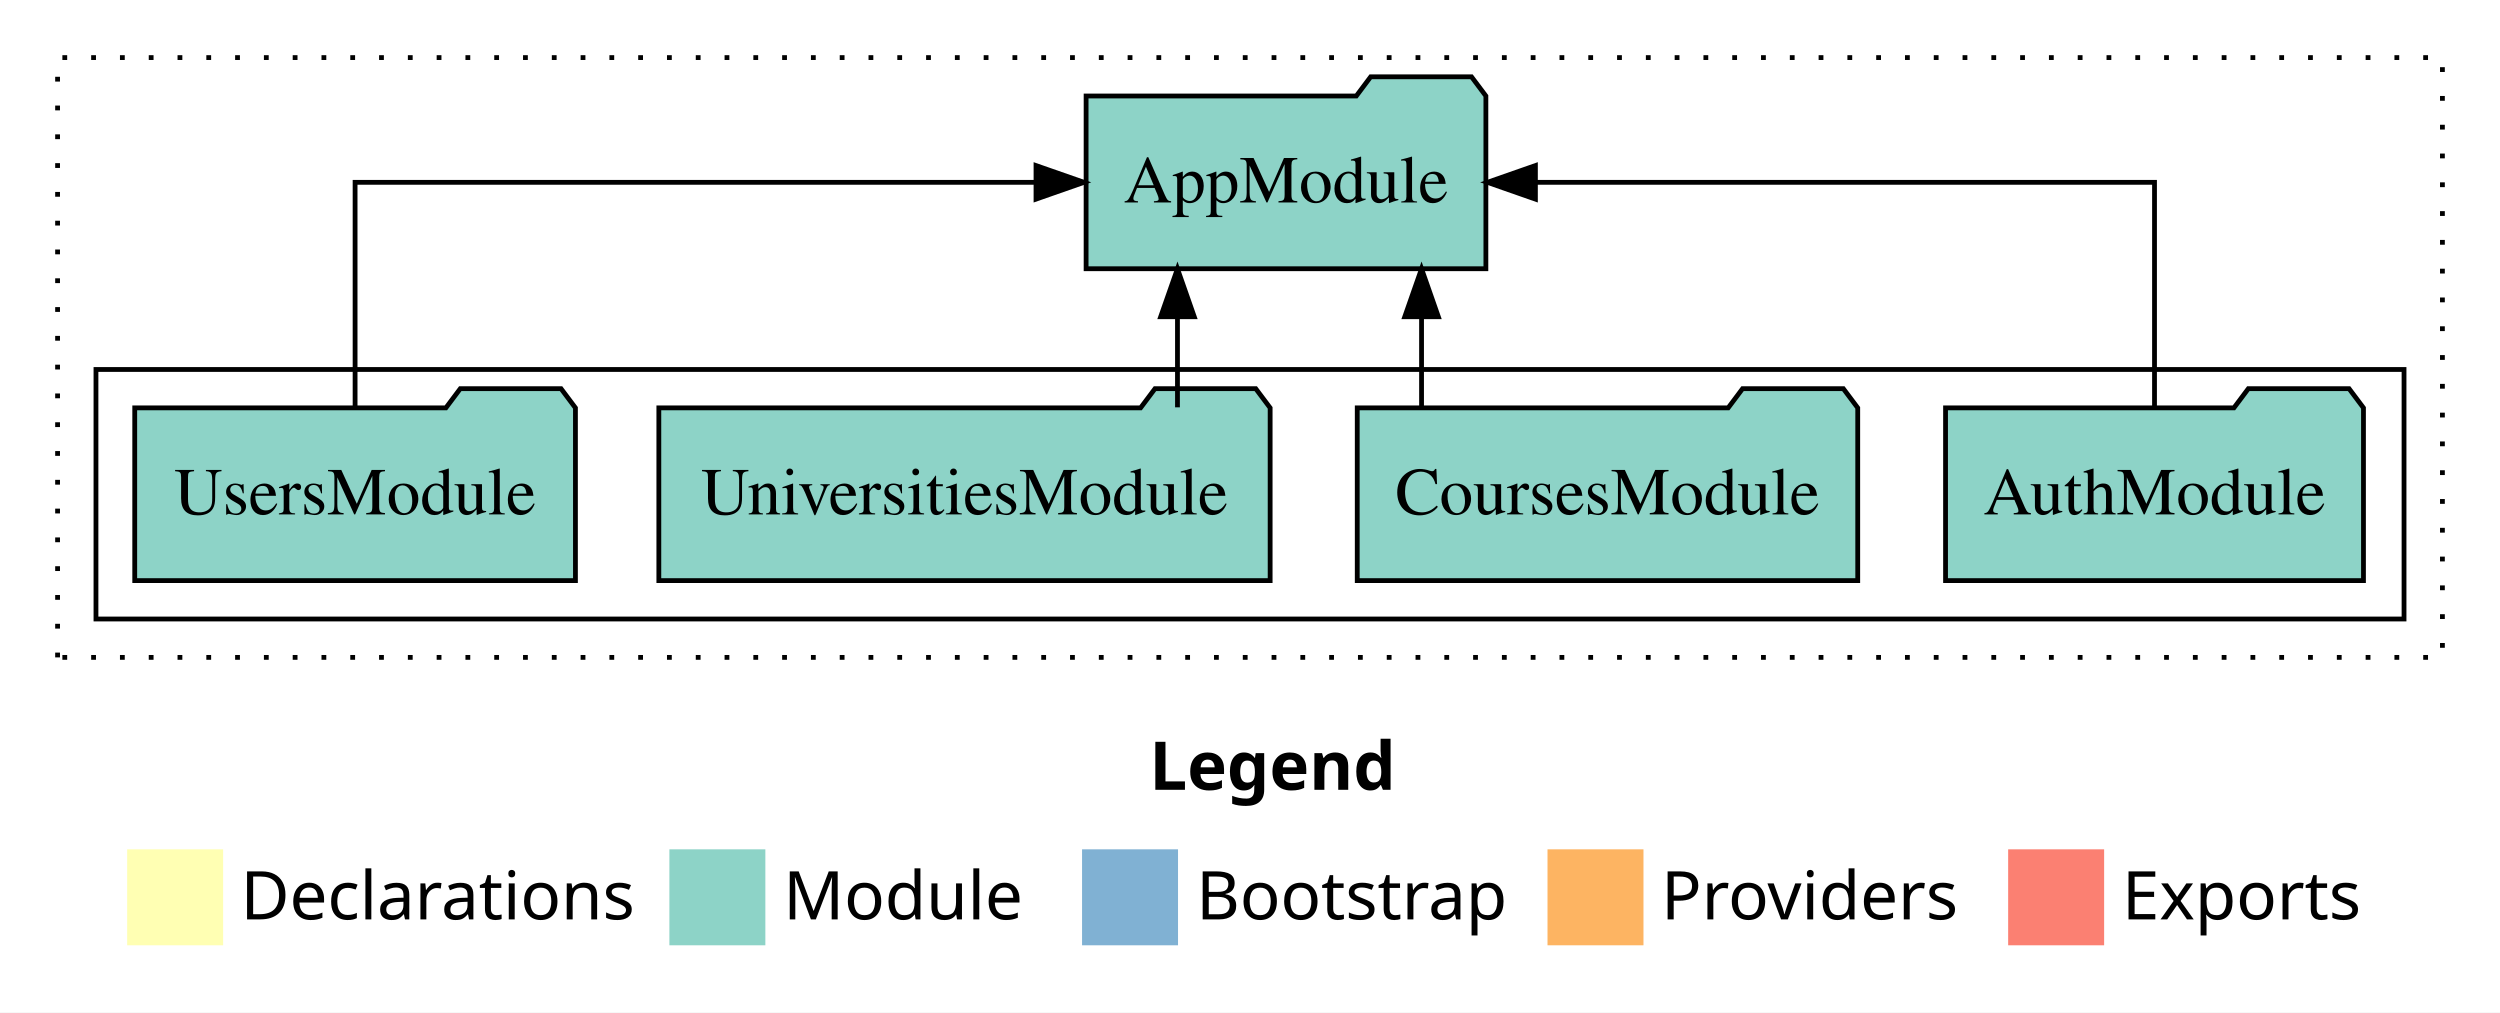
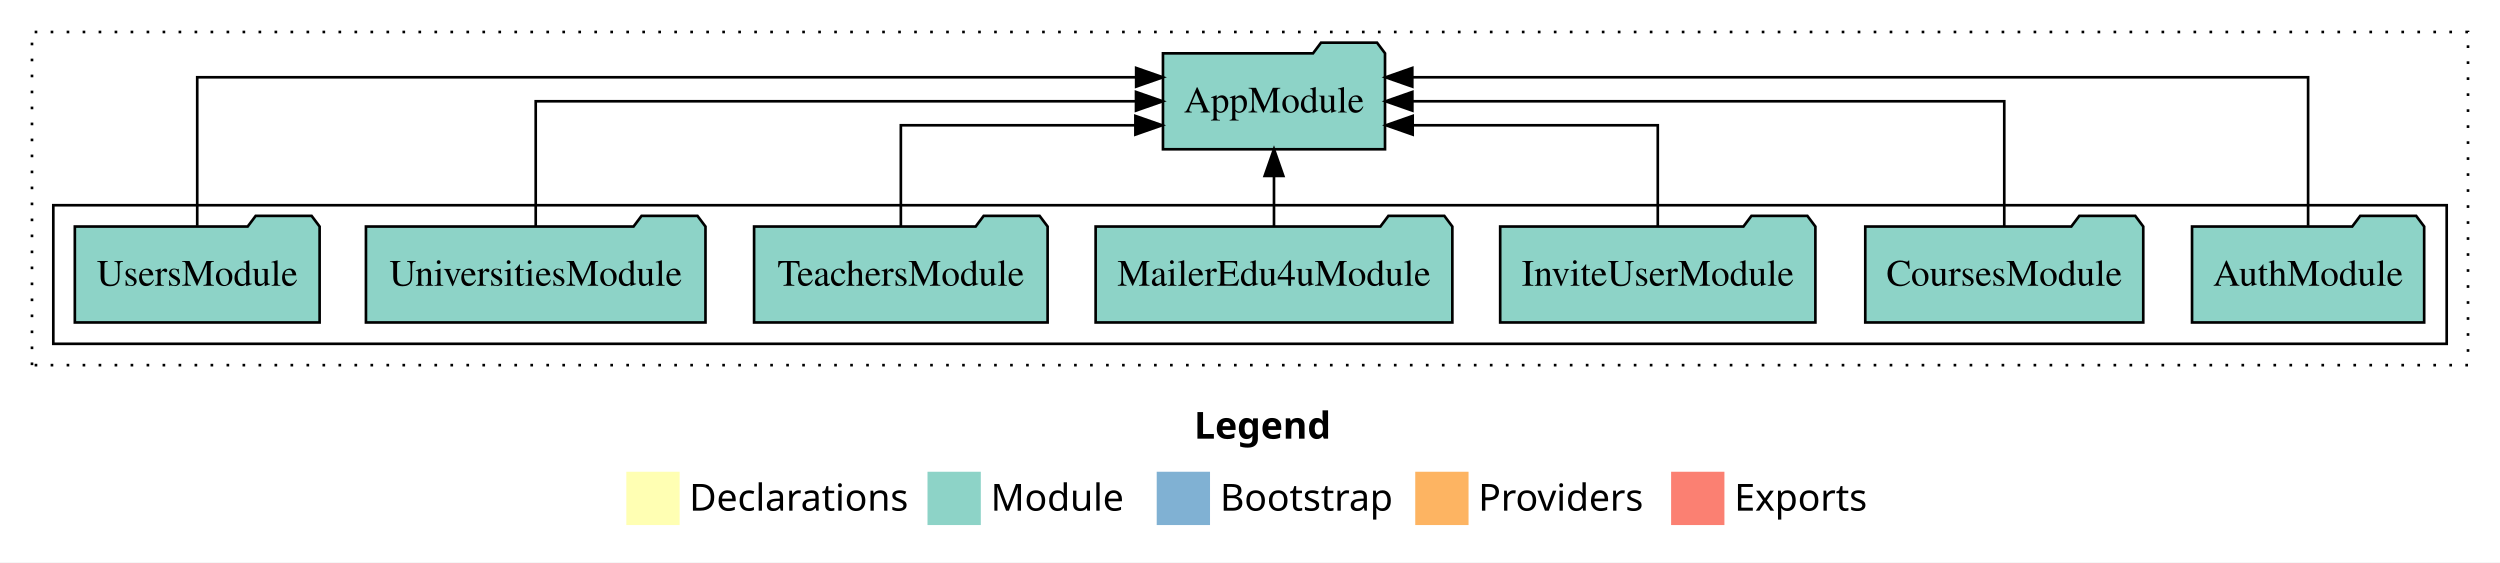
- <svg xmlns="http://www.w3.org/2000/svg" width="521pt" height="211pt" viewBox="0.00 0.00 521.00 211.00">
+ <svg xmlns="http://www.w3.org/2000/svg" width="938pt" height="211pt" viewBox="0.00 0.00 938.00 211.00">
  <g id="graph0" class="graph" transform="scale(1 1) rotate(0) translate(4 207)">
-     <polygon fill="#ffffff" stroke="transparent" points="-4,4 -4,-207 517,-207 517,4 -4,4" />
-     <text text-anchor="start" x="235.509" y="-42.4" font-family="sans-serif" font-weight="bold" font-size="14.00" fill="#000000">Legend</text>
-     <polygon fill="#ffffb3" stroke="transparent" points="22.5,-10 22.5,-30 42.5,-30 42.5,-10 22.5,-10" />
-     <text text-anchor="start" x="46.129" y="-15.4" font-family="sans-serif" font-size="14.00" fill="#000000">  Declarations</text>
-     <polygon fill="#8dd3c7" stroke="transparent" points="135.5,-10 135.5,-30 155.5,-30 155.5,-10 135.5,-10" />
-     <text text-anchor="start" x="159.225" y="-15.4" font-family="sans-serif" font-size="14.00" fill="#000000">  Module</text>
-     <polygon fill="#80b1d3" stroke="transparent" points="221.5,-10 221.5,-30 241.5,-30 241.5,-10 221.5,-10" />
-     <text text-anchor="start" x="245.281" y="-15.4" font-family="sans-serif" font-size="14.00" fill="#000000">  Bootstrap</text>
-     <polygon fill="#fdb462" stroke="transparent" points="318.5,-10 318.5,-30 338.5,-30 338.5,-10 318.5,-10" />
-     <text text-anchor="start" x="342.173" y="-15.4" font-family="sans-serif" font-size="14.00" fill="#000000">  Providers</text>
-     <polygon fill="#fb8072" stroke="transparent" points="414.5,-10 414.5,-30 434.5,-30 434.5,-10 414.5,-10" />
-     <text text-anchor="start" x="438.226" y="-15.4" font-family="sans-serif" font-size="14.00" fill="#000000">  Exports</text>
+     <polygon fill="#ffffff" stroke="transparent" points="-4,4 -4,-207 934,-207 934,4 -4,4" />
+     <text text-anchor="start" x="444.009" y="-42.4" font-family="sans-serif" font-weight="bold" font-size="14.00" fill="#000000">Legend</text>
+     <polygon fill="#ffffb3" stroke="transparent" points="231,-10 231,-30 251,-30 251,-10 231,-10" />
+     <text text-anchor="start" x="254.629" y="-15.4" font-family="sans-serif" font-size="14.00" fill="#000000">  Declarations</text>
+     <polygon fill="#8dd3c7" stroke="transparent" points="344,-10 344,-30 364,-30 364,-10 344,-10" />
+     <text text-anchor="start" x="367.725" y="-15.4" font-family="sans-serif" font-size="14.00" fill="#000000">  Module</text>
+     <polygon fill="#80b1d3" stroke="transparent" points="430,-10 430,-30 450,-30 450,-10 430,-10" />
+     <text text-anchor="start" x="453.781" y="-15.4" font-family="sans-serif" font-size="14.00" fill="#000000">  Bootstrap</text>
+     <polygon fill="#fdb462" stroke="transparent" points="527,-10 527,-30 547,-30 547,-10 527,-10" />
+     <text text-anchor="start" x="550.673" y="-15.4" font-family="sans-serif" font-size="14.00" fill="#000000">  Providers</text>
+     <polygon fill="#fb8072" stroke="transparent" points="623,-10 623,-30 643,-30 643,-10 623,-10" />
+     <text text-anchor="start" x="646.726" y="-15.4" font-family="sans-serif" font-size="14.00" fill="#000000">  Exports</text>
    <g id="clust1" class="cluster">
-       <polygon fill="none" stroke="#000000" stroke-dasharray="1,5" points="8,-70 8,-195 505,-195 505,-70 8,-70" />
+       <polygon fill="none" stroke="#000000" stroke-dasharray="1,5" points="8,-70 8,-195 922,-195 922,-70 8,-70" />
    </g>
    <g id="clust3" class="cluster">
-       <polygon fill="none" stroke="#000000" points="16,-78 16,-130 497,-130 497,-78 16,-78" />
+       <polygon fill="none" stroke="#000000" points="16,-78 16,-130 914,-130 914,-78 16,-78" />
    </g>
    <g id="node1" class="node">
-       <polygon fill="#8dd3c7" stroke="#000000" points="488.548,-122 485.548,-126 464.548,-126 461.548,-122 401.452,-122 401.452,-86 488.548,-86 488.548,-122" />
-       <text text-anchor="middle" x="445" y="-99.8" font-family="Times,serif" font-size="14.00" fill="#000000">AuthModule</text>
+       <polygon fill="#8dd3c7" stroke="#000000" points="905.548,-122 902.548,-126 881.548,-126 878.548,-122 818.452,-122 818.452,-86 905.548,-86 905.548,-122" />
+       <text text-anchor="middle" x="862" y="-99.8" font-family="Times,serif" font-size="14.00" fill="#000000">AuthModule</text>
+     </g>
+     <g id="node8" class="node">
+       <polygon fill="#8dd3c7" stroke="#000000" points="515.657,-187 512.657,-191 491.657,-191 488.657,-187 432.343,-187 432.343,-151 515.657,-151 515.657,-187" />
+       <text text-anchor="middle" x="474" y="-164.8" font-family="Times,serif" font-size="14.00" fill="#000000">AppModule</text>
+     </g>
+     <g id="edge1" class="edge">
+       <path fill="none" stroke="#000000" d="M862,-122.292C862,-144.206 862,-178 862,-178 862,-178 525.891,-178 525.891,-178" />
+       <polygon fill="#000000" stroke="#000000" points="525.891,-174.5 515.891,-178 525.891,-181.5 525.891,-174.5" />
+     </g>
+     <g id="node2" class="node">
+       <polygon fill="#8dd3c7" stroke="#000000" points="800.151,-122 797.151,-126 776.151,-126 773.151,-122 695.849,-122 695.849,-86 800.151,-86 800.151,-122" />
+       <text text-anchor="middle" x="748" y="-99.8" font-family="Times,serif" font-size="14.00" fill="#000000">CoursesModule</text>
+     </g>
+     <g id="edge2" class="edge">
+       <path fill="none" stroke="#000000" d="M748,-122.106C748,-141.339 748,-169 748,-169 748,-169 525.913,-169 525.913,-169" />
+       <polygon fill="#000000" stroke="#000000" points="525.913,-165.5 515.913,-169 525.913,-172.5 525.913,-165.5" />
+     </g>
+     <g id="node3" class="node">
+       <polygon fill="#8dd3c7" stroke="#000000" points="677.133,-122 674.133,-126 653.133,-126 650.133,-122 558.867,-122 558.867,-86 677.133,-86 677.133,-122" />
+       <text text-anchor="middle" x="618" y="-99.8" font-family="Times,serif" font-size="14.00" fill="#000000">InviteUserModule</text>
+     </g>
+     <g id="edge3" class="edge">
+       <path fill="none" stroke="#000000" d="M618,-122.027C618,-138.398 618,-160 618,-160 618,-160 526.038,-160 526.038,-160" />
+       <polygon fill="#000000" stroke="#000000" points="526.038,-156.5 516.038,-160 526.038,-163.5 526.038,-156.5" />
+     </g>
+     <g id="node4" class="node">
+       <polygon fill="#8dd3c7" stroke="#000000" points="540.919,-122 537.919,-126 516.919,-126 513.919,-122 407.081,-122 407.081,-86 540.919,-86 540.919,-122" />
+       <text text-anchor="middle" x="474" y="-99.8" font-family="Times,serif" font-size="14.00" fill="#000000">MailerEdu4uModule</text>
+     </g>
+     <g id="edge4" class="edge">
+       <path fill="none" stroke="#000000" d="M474,-122.106C474,-122.106 474,-140.991 474,-140.991" />
+       <polygon fill="#000000" stroke="#000000" points="470.5,-140.991 474,-150.991 477.5,-140.991 470.5,-140.991" />
    </g>
    <g id="node5" class="node">
-       <polygon fill="#8dd3c7" stroke="#000000" points="305.657,-187 302.657,-191 281.657,-191 278.657,-187 222.343,-187 222.343,-151 305.657,-151 305.657,-187" />
-       <text text-anchor="middle" x="264" y="-164.8" font-family="Times,serif" font-size="14.00" fill="#000000">AppModule</text>
+       <polygon fill="#8dd3c7" stroke="#000000" points="389.066,-122 386.066,-126 365.066,-126 362.066,-122 278.934,-122 278.934,-86 389.066,-86 389.066,-122" />
+       <text text-anchor="middle" x="334" y="-99.8" font-family="Times,serif" font-size="14.00" fill="#000000">TeachersModule</text>
    </g>
-     <g id="edge1" class="edge">
-       <path fill="none" stroke="#000000" d="M445,-122.106C445,-141.339 445,-169 445,-169 445,-169 315.98,-169 315.98,-169" />
-       <polygon fill="#000000" stroke="#000000" points="315.98,-165.5 305.98,-169 315.98,-172.5 315.98,-165.5" />
+     <g id="edge5" class="edge">
+       <path fill="none" stroke="#000000" d="M334,-122.027C334,-138.398 334,-160 334,-160 334,-160 421.995,-160 421.995,-160" />
+       <polygon fill="#000000" stroke="#000000" points="421.995,-163.5 431.995,-160 421.995,-156.5 421.995,-163.5" />
    </g>
-     <g id="node2" class="node">
-       <polygon fill="#8dd3c7" stroke="#000000" points="383.151,-122 380.151,-126 359.151,-126 356.151,-122 278.849,-122 278.849,-86 383.151,-86 383.151,-122" />
-       <text text-anchor="middle" x="331" y="-99.8" font-family="Times,serif" font-size="14.00" fill="#000000">CoursesModule</text>
-     </g>
-     <g id="edge2" class="edge">
-       <path fill="none" stroke="#000000" d="M292.251,-122.106C292.251,-122.106 292.251,-140.991 292.251,-140.991" />
-       <polygon fill="#000000" stroke="#000000" points="288.752,-140.991 292.251,-150.991 295.752,-140.991 288.752,-140.991" />
-     </g>
-     <g id="node3" class="node">
+     <g id="node6" class="node">
      <polygon fill="#8dd3c7" stroke="#000000" points="260.698,-122 257.698,-126 236.698,-126 233.698,-122 133.302,-122 133.302,-86 260.698,-86 260.698,-122" />
      <text text-anchor="middle" x="197" y="-99.8" font-family="Times,serif" font-size="14.00" fill="#000000">UniversitiesModule</text>
    </g>
-     <g id="edge3" class="edge">
-       <path fill="none" stroke="#000000" d="M241.385,-122.106C241.385,-122.106 241.385,-140.991 241.385,-140.991" />
-       <polygon fill="#000000" stroke="#000000" points="237.885,-140.991 241.385,-150.991 244.885,-140.991 237.885,-140.991" />
+     <g id="edge6" class="edge">
+       <path fill="none" stroke="#000000" d="M197,-122.106C197,-141.339 197,-169 197,-169 197,-169 422.23,-169 422.23,-169" />
+       <polygon fill="#000000" stroke="#000000" points="422.23,-172.5 432.23,-169 422.23,-165.5 422.23,-172.5" />
    </g>
-     <g id="node4" class="node">
+     <g id="node7" class="node">
      <polygon fill="#8dd3c7" stroke="#000000" points="115.922,-122 112.922,-126 91.922,-126 88.922,-122 24.078,-122 24.078,-86 115.922,-86 115.922,-122" />
      <text text-anchor="middle" x="70" y="-99.8" font-family="Times,serif" font-size="14.00" fill="#000000">UsersModule</text>
    </g>
-     <g id="edge4" class="edge">
-       <path fill="none" stroke="#000000" d="M70,-122.106C70,-141.339 70,-169 70,-169 70,-169 211.905,-169 211.905,-169" />
-       <polygon fill="#000000" stroke="#000000" points="211.905,-172.5 221.905,-169 211.905,-165.5 211.905,-172.5" />
+     <g id="edge7" class="edge">
+       <path fill="none" stroke="#000000" d="M70,-122.292C70,-144.206 70,-178 70,-178 70,-178 422.287,-178 422.287,-178" />
+       <polygon fill="#000000" stroke="#000000" points="422.287,-181.5 432.287,-178 422.286,-174.5 422.287,-181.5" />
    </g>
  </g>
</svg>
